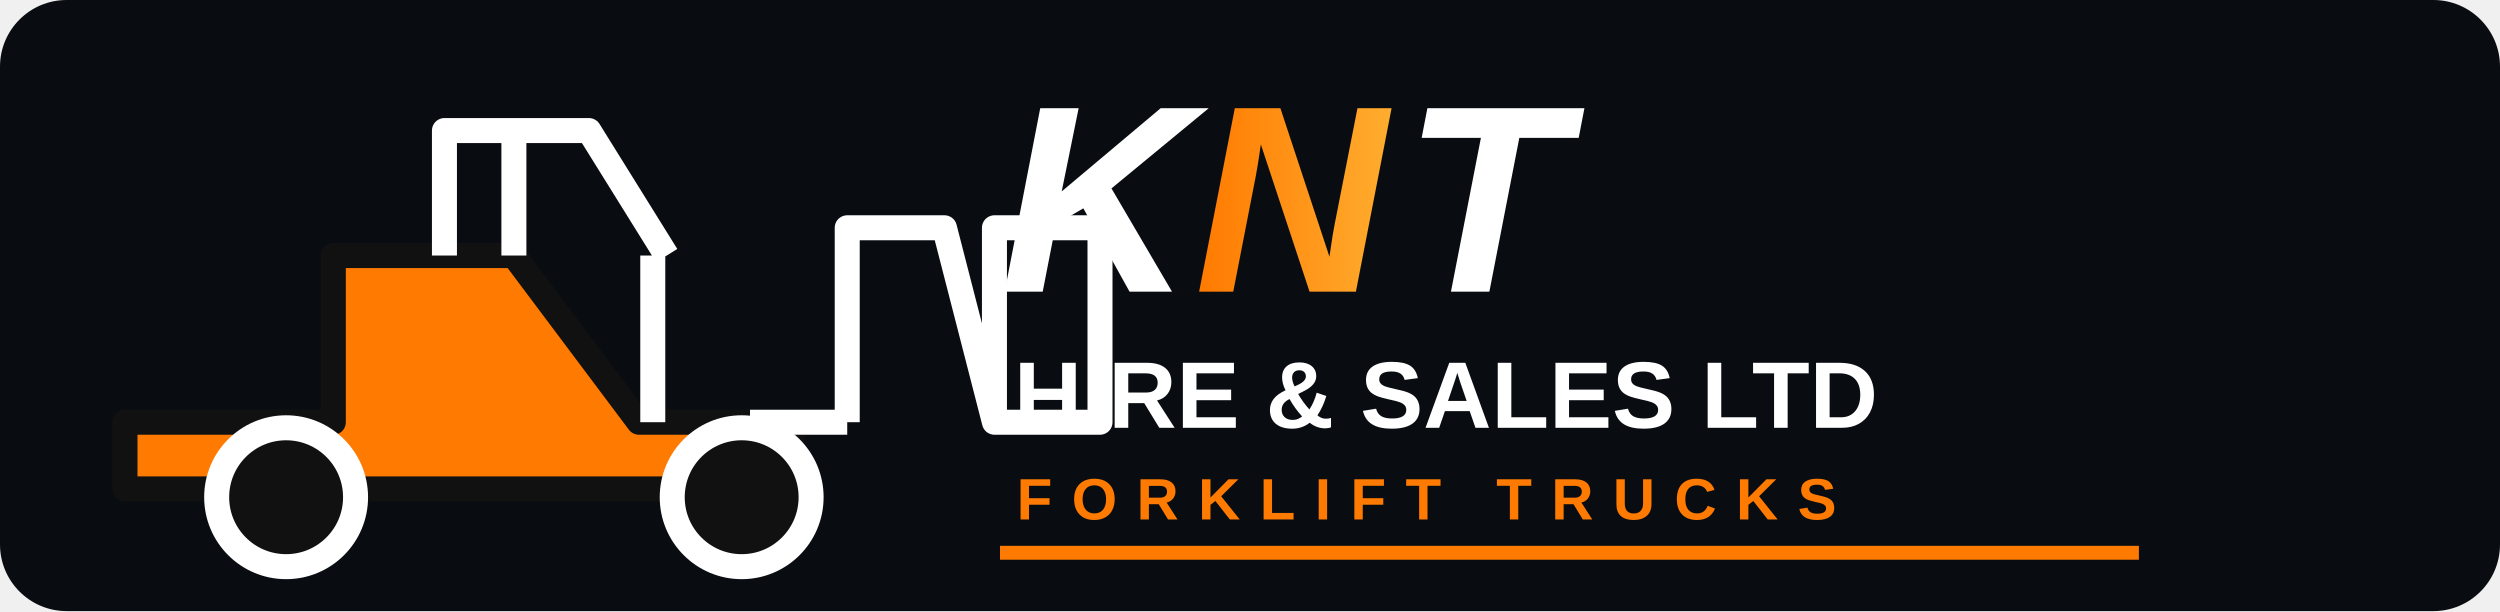
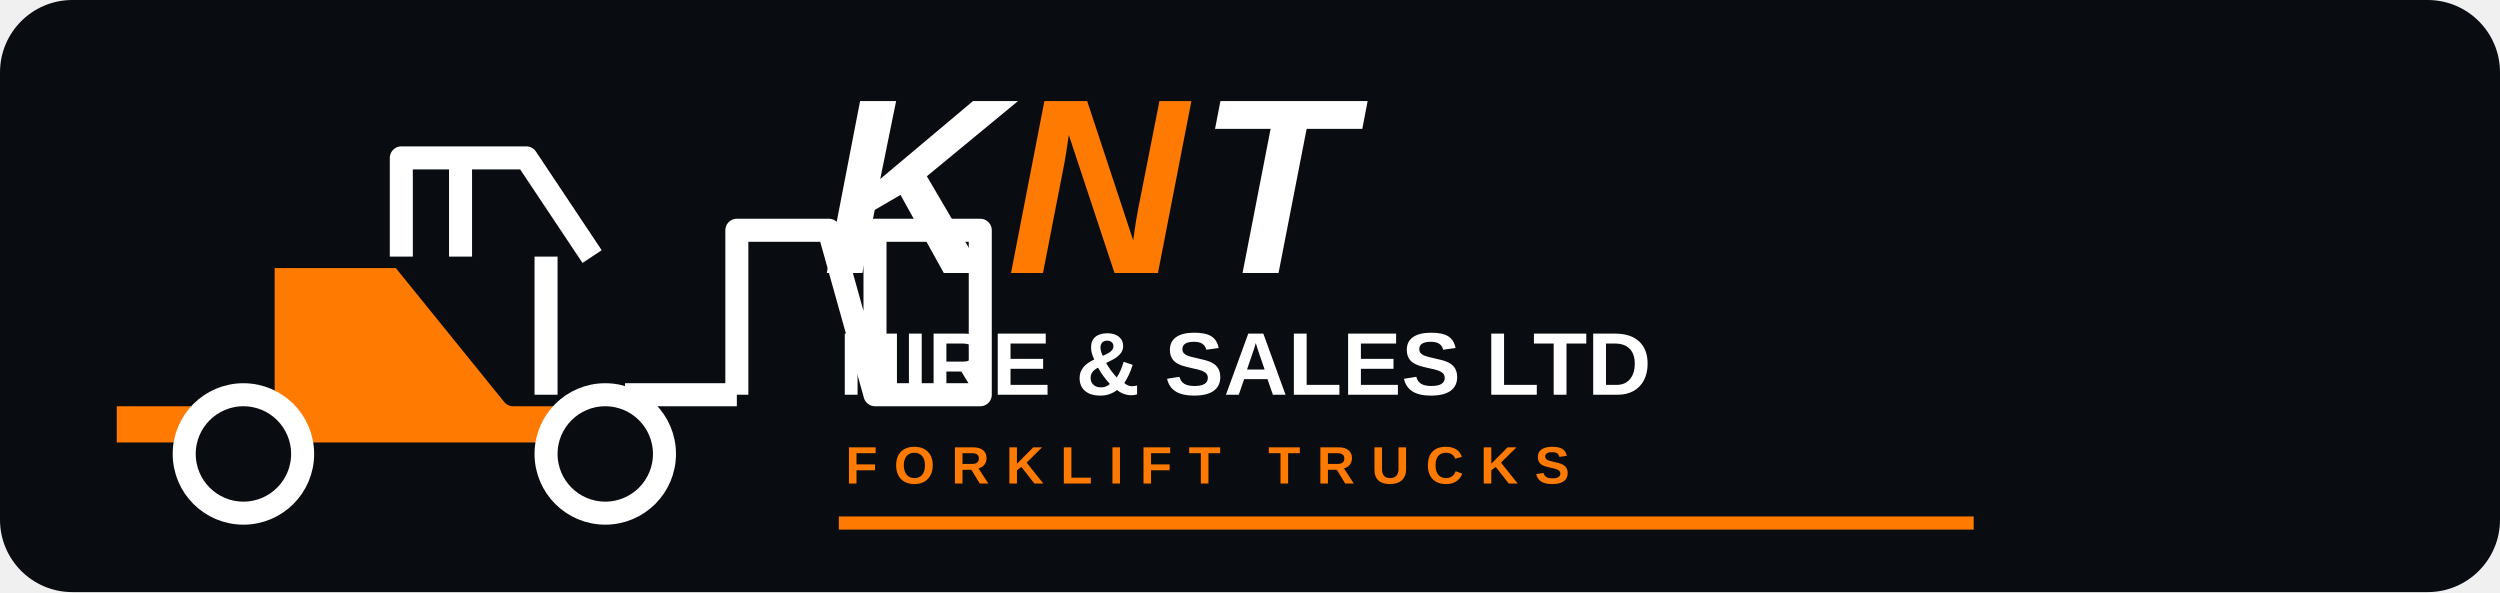
- <svg xmlns="http://www.w3.org/2000/svg" viewBox="0 0 900 220" role="img" aria-labelledby="t d">
-   <defs>
-     <linearGradient id="o" x1="0" x2="1">
-       <stop stop-color="#ff7a00" />
-       <stop offset="1" stop-color="#ffad2f" />
-     </linearGradient>
-   </defs>
-   <rect width="900" height="220" rx="24" fill="#090d12" />
-   <g transform="translate(25 22)" fill="none" stroke="#fff" stroke-width="9" stroke-linejoin="round">
-     <path d="M20 130h75V70h65l45 60h55v24H20z" fill="#ff7a00" stroke="#111" />
-     <path d="M135 70V25h52l28 45M160 70v-45M210 70v60M245 130h35M280 130v-70h35l18 70M333 60h38v70h-38z" />
-     <circle cx="78" cy="157" r="25" fill="#111" />
-     <circle cx="242" cy="157" r="25" fill="#111" />
+ <svg xmlns="http://www.w3.org/2000/svg" viewBox="0 0 760 180" role="img" aria-labelledby="t d">
+   <rect width="760" height="180" rx="22" fill="#090d12" />
+   <g transform="translate(24 32)" fill="none" stroke="#fff" stroke-width="7" stroke-linejoin="round">
+     <path d="M8 88h48V46h42l34 42h34v18H8z" fill="#ff7a00" stroke="#090d12" />
+     <path d="M98 46V16h38l20 30M116 46V16M142 46v42M166 88h34M200 88V38h28l14 50M242 38h32v50h-32z" />
+     <circle cx="50" cy="106" r="18" fill="#090d12" />
+     <circle cx="160" cy="106" r="18" fill="#090d12" />
  </g>
  <g font-family="Arial,Helvetica,sans-serif" font-weight="900">
-     <text x="360" y="105" font-size="96" fill="#fff" font-style="italic">K</text>
-     <text x="430" y="105" font-size="96" fill="url(#o)" font-style="italic">N</text>
-     <text x="505" y="105" font-size="96" fill="#fff" font-style="italic">T</text>
-     <text x="365" y="154" font-size="34" fill="#fff">HIRE &amp; SALES LTD</text>
-     <text x="366" y="187" font-size="21" letter-spacing="7" fill="#ff7a00">FORKLIFT TRUCKS</text>
+     <text x="250" y="83" font-size="76" fill="#fff" font-style="italic">K</text>
+     <text x="306" y="83" font-size="76" fill="#ff7a00" font-style="italic">N</text>
+     <text x="364" y="83" font-size="76" fill="#fff" font-style="italic">T</text>
+     <text x="255" y="120" font-size="27" fill="#fff">HIRE &amp; SALES LTD</text>
+     <text x="257" y="147" font-size="16" letter-spacing="5" fill="#ff7a00">FORKLIFT TRUCKS</text>
  </g>
-   <path d="M360 199h410" stroke="#ff7a00" stroke-width="5" />
+   <path d="M255 159h345" stroke="#ff7a00" stroke-width="4" />
</svg>
